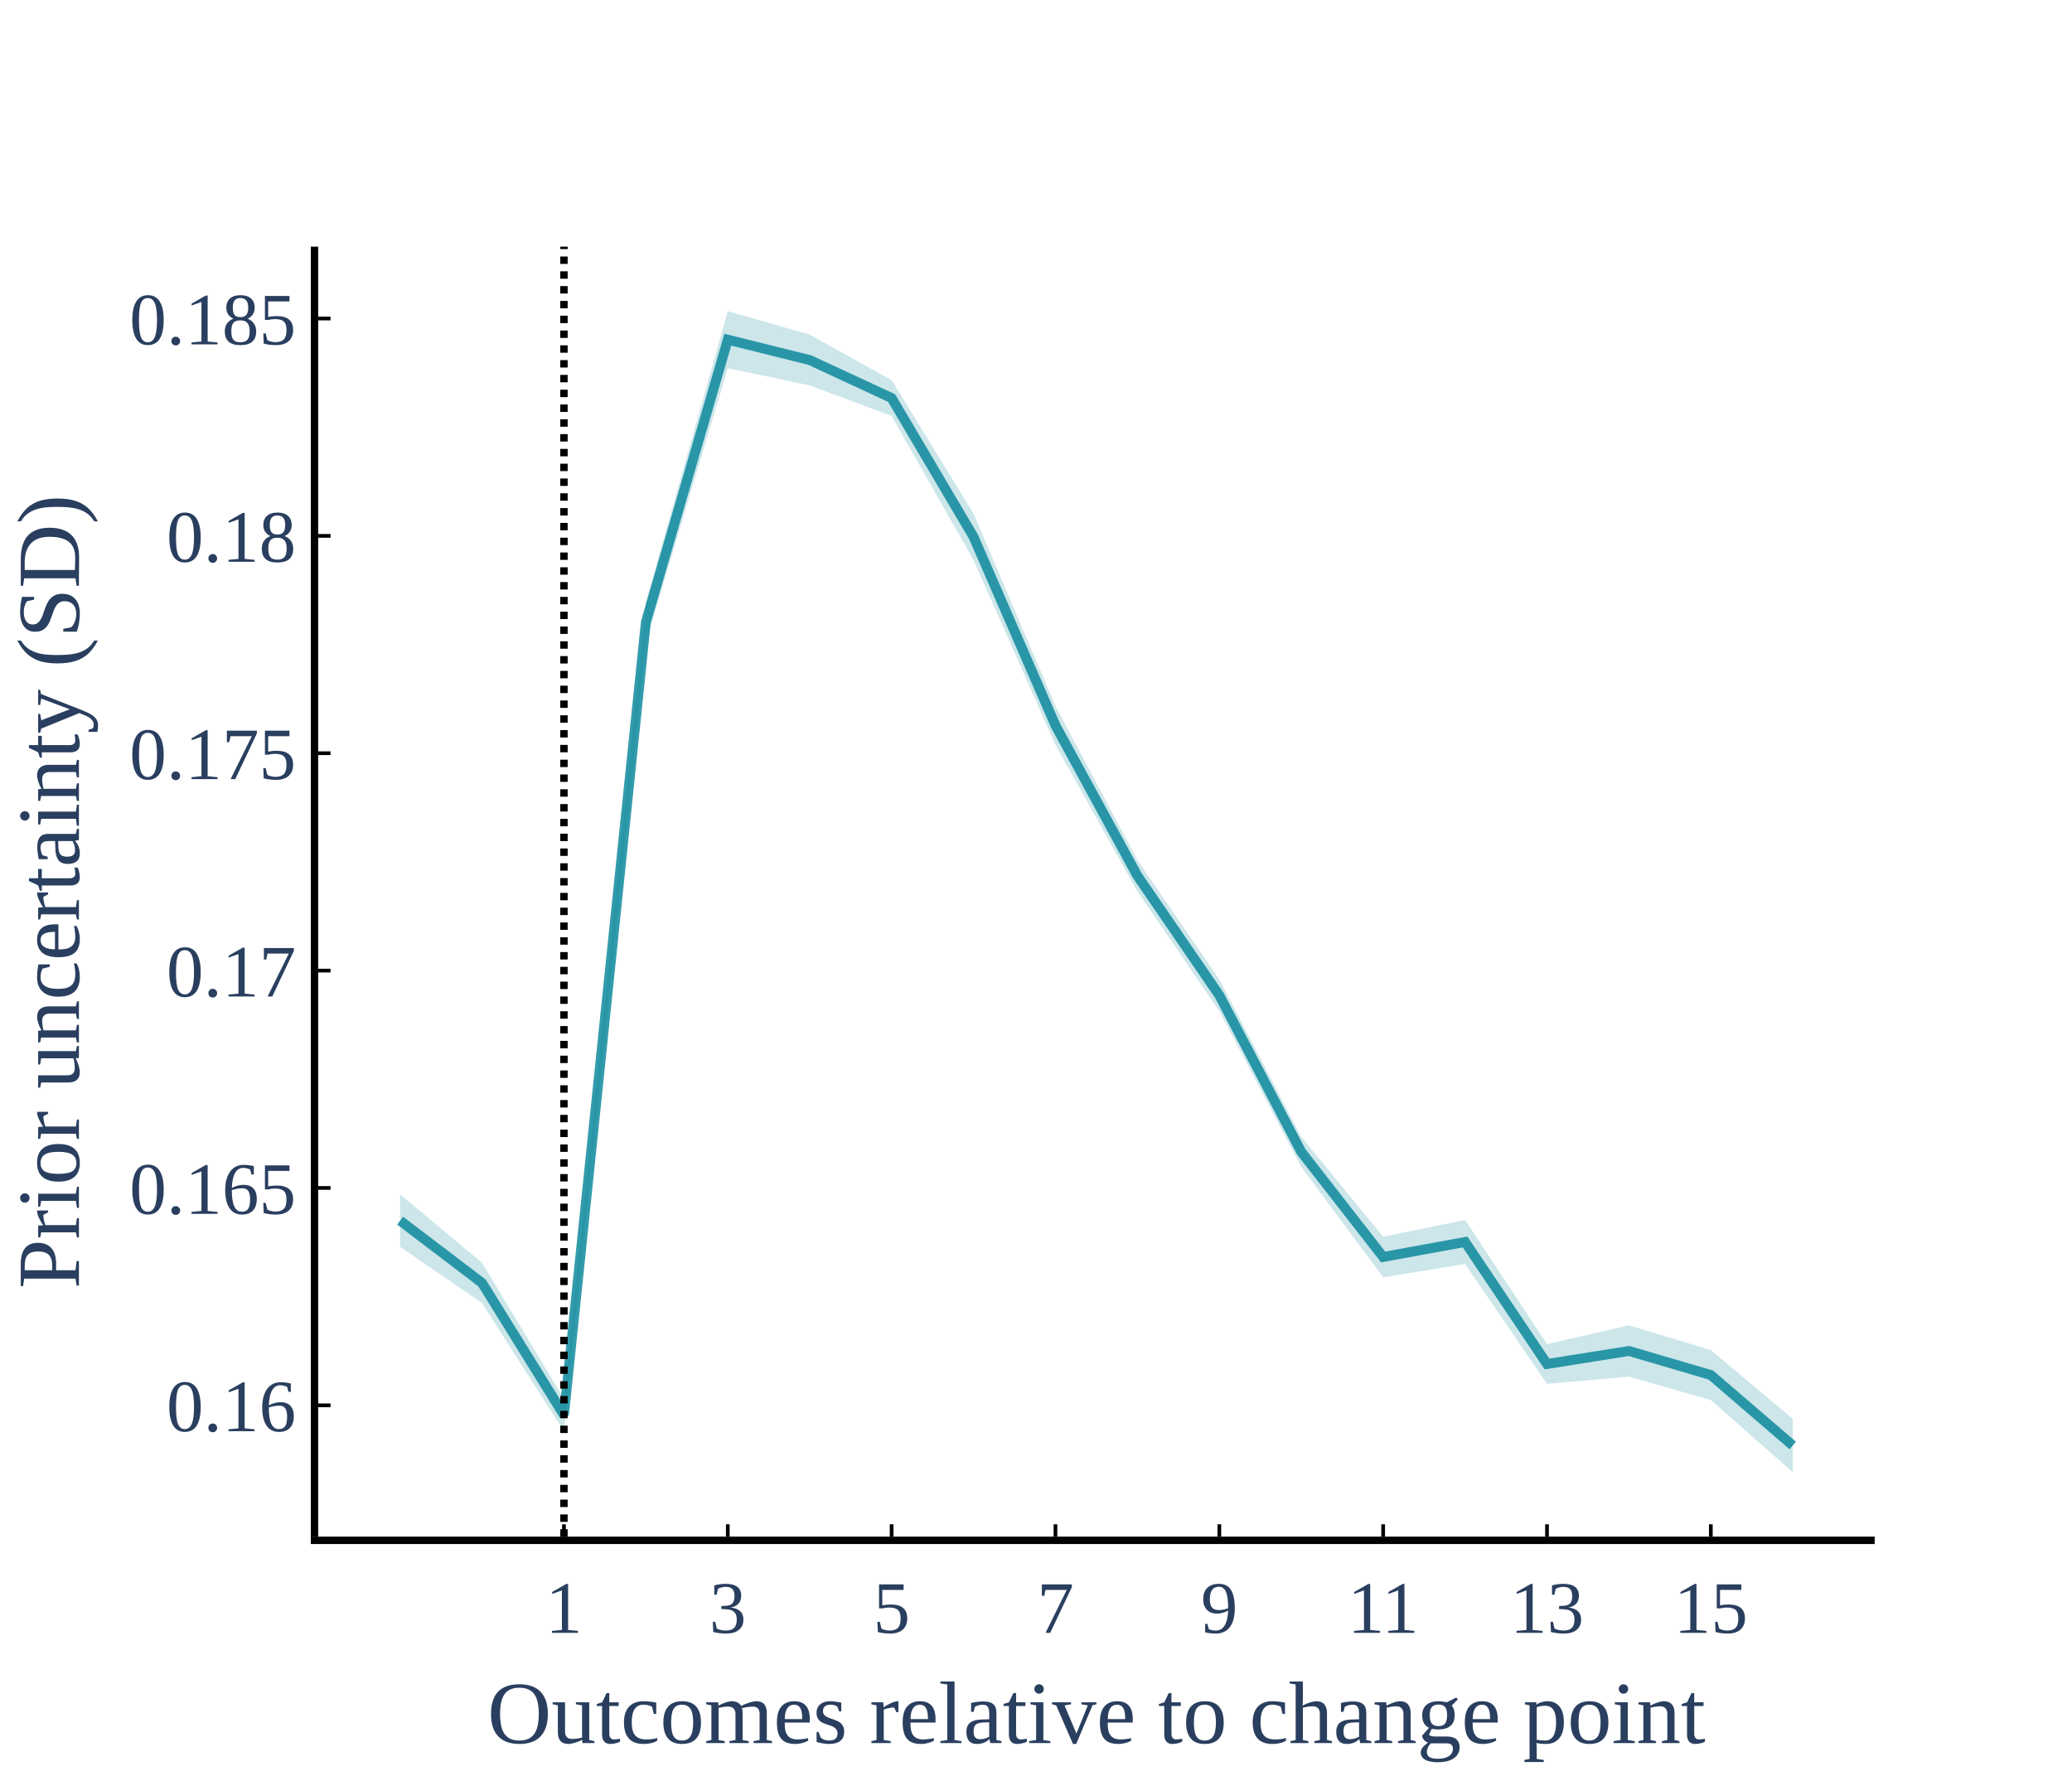
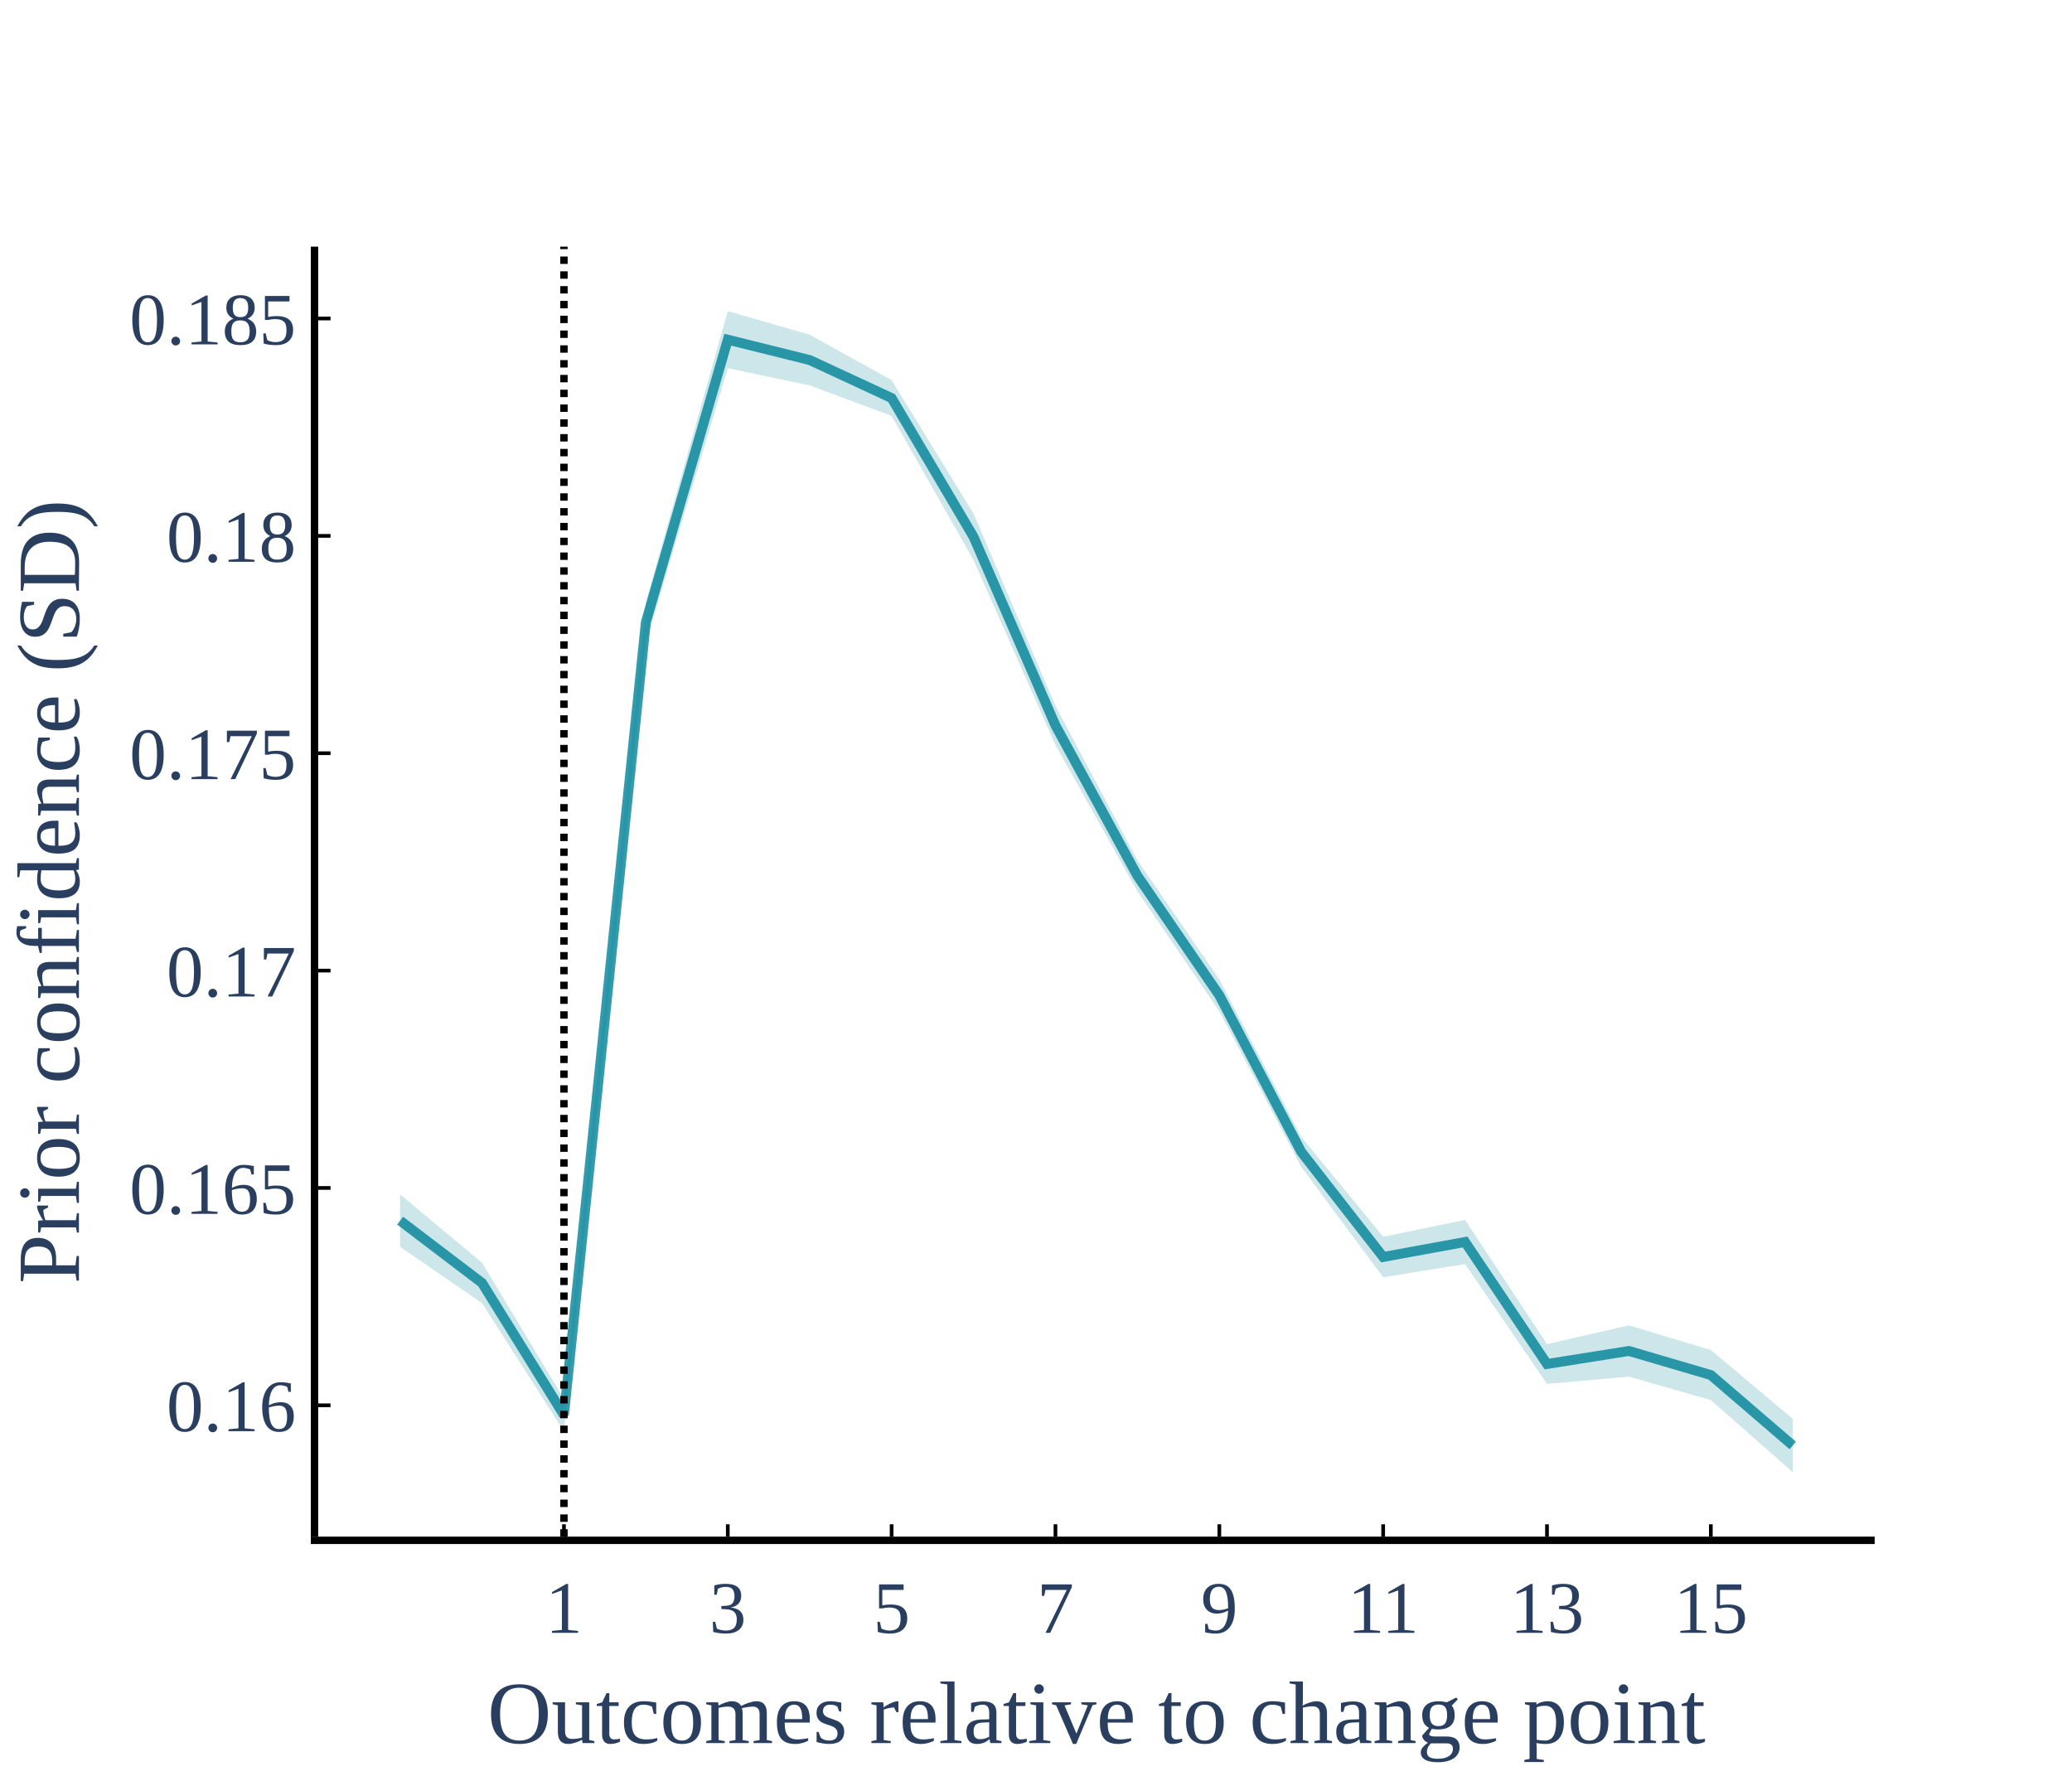
<svg xmlns="http://www.w3.org/2000/svg" class="main-svg" width="2625" height="2250" style="" viewBox="0 0 840 720">
  <rect x="0" y="0" width="840" height="720" style="fill: rgb(255, 255, 255); fill-opacity: 1;" />
-   <defs id="defs-93ab0e">
+   <defs id="defs-ee708d">
    <g class="clips">
-       <clipPath id="clip93ab0exyplot" class="plotclip">
+       <clipPath id="clipee708dxyplot" class="plotclip">
        <rect width="631" height="523" />
      </clipPath>
-       <clipPath class="axesclip" id="clip93ab0ex">
+       <clipPath class="axesclip" id="clipee708dx">
        <rect x="129" y="0" width="631" height="720" />
      </clipPath>
-       <clipPath class="axesclip" id="clip93ab0ey">
+       <clipPath class="axesclip" id="clipee708dy">
        <rect x="0" y="100" width="840" height="523" />
      </clipPath>
-       <clipPath class="axesclip" id="clip93ab0exy">
+       <clipPath class="axesclip" id="clipee708dxy">
        <rect x="129" y="100" width="631" height="523" />
      </clipPath>
    </g>
    <g class="gradients" />
    <g class="patterns" />
  </defs>
  <g class="bglayer">
    <rect class="bg" x="129" y="100" width="631" height="523" style="fill: rgb(255, 255, 255); fill-opacity: 1; stroke-width: 0;" />
  </g>
  <g class="layer-below">
    <g class="imagelayer" />
    <g class="shapelayer" />
  </g>
  <g class="cartesianlayer">
    <g class="subplot xy">
      <g class="layer-subplot">
        <g class="shapelayer" />
        <g class="imagelayer" />
      </g>
      <g class="minor-gridlayer">
        <g class="x" />
        <g class="y" />
      </g>
      <g class="gridlayer">
        <g class="x">
          <path class="xgrid crisp" transform="translate(295.05,0)" d="M0,100v523" style="stroke: rgb(255, 255, 255); stroke-opacity: 1; stroke-width: 1px;" />
          <path class="xgrid crisp" transform="translate(361.47,0)" d="M0,100v523" style="stroke: rgb(255, 255, 255); stroke-opacity: 1; stroke-width: 1px;" />
          <path class="xgrid crisp" transform="translate(427.89,0)" d="M0,100v523" style="stroke: rgb(255, 255, 255); stroke-opacity: 1; stroke-width: 1px;" />
          <path class="xgrid crisp" transform="translate(494.32,0)" d="M0,100v523" style="stroke: rgb(255, 255, 255); stroke-opacity: 1; stroke-width: 1px;" />
          <path class="xgrid crisp" transform="translate(560.74,0)" d="M0,100v523" style="stroke: rgb(255, 255, 255); stroke-opacity: 1; stroke-width: 1px;" />
          <path class="xgrid crisp" transform="translate(627.16,0)" d="M0,100v523" style="stroke: rgb(255, 255, 255); stroke-opacity: 1; stroke-width: 1px;" />
          <path class="xgrid crisp" transform="translate(693.58,0)" d="M0,100v523" style="stroke: rgb(255, 255, 255); stroke-opacity: 1; stroke-width: 1px;" />
        </g>
        <g class="y">
          <path class="ygrid crisp" transform="translate(0,569.76)" d="M129,0h631" style="stroke: rgb(255, 255, 255); stroke-opacity: 1; stroke-width: 1px;" />
          <path class="ygrid crisp" transform="translate(0,481.63)" d="M129,0h631" style="stroke: rgb(255, 255, 255); stroke-opacity: 1; stroke-width: 1px;" />
          <path class="ygrid crisp" transform="translate(0,393.51)" d="M129,0h631" style="stroke: rgb(255, 255, 255); stroke-opacity: 1; stroke-width: 1px;" />
          <path class="ygrid crisp" transform="translate(0,305.38)" d="M129,0h631" style="stroke: rgb(255, 255, 255); stroke-opacity: 1; stroke-width: 1px;" />
          <path class="ygrid crisp" transform="translate(0,217.26)" d="M129,0h631" style="stroke: rgb(255, 255, 255); stroke-opacity: 1; stroke-width: 1px;" />
          <path class="ygrid crisp" transform="translate(0,129.13)" d="M129,0h631" style="stroke: rgb(255, 255, 255); stroke-opacity: 1; stroke-width: 1px;" />
        </g>
      </g>
      <g class="zerolinelayer">
        <path class="xzl zl crisp" transform="translate(228.63,0)" d="M0,100v523" style="stroke: rgb(255, 255, 255); stroke-opacity: 1; stroke-width: 2px;" />
      </g>
      <g class="layer-between">
        <g class="shapelayer" />
        <g class="imagelayer" />
      </g>
      <path class="xlines-below" />
      <path class="ylines-below" />
      <g class="overlines-below" />
      <g class="xaxislayer-below" />
      <g class="yaxislayer-below" />
      <g class="overaxes-below" />
      <g class="overplot">
-         <g class="xy" transform="translate(129,100)" clip-path="url(#clip93ab0exyplot)">
+         <g class="xy" transform="translate(129,100)" clip-path="url(#clipee708dxyplot)">
          <g class="scatterlayer mlayer">
-             <g class="trace scatter tracea3a8c2" style="stroke-miterlimit: 2; opacity: 1;">
+             <g class="trace scatter trace7a4f6c" style="stroke-miterlimit: 2; opacity: 1;">
              <g class="fills">
                <g>
                  <path class="js-fill" d="M33.21,405.51L66.42,428.31L99.63,480.32L132.84,160.45L166.05,49.28L199.26,56.27L232.47,68.63L265.68,127.07L298.89,202.02L332.11,261.36L365.32,309.96L398.53,373.07L431.74,417.84L464.95,412.48L498.16,461.06L531.37,458.13L564.58,467.63L597.79,496.85L597.79,475.23L564.58,447.35L531.37,437.34L498.16,444.96L464.95,394.6L431.74,401.41L398.53,360.93L365.32,297.11L332.11,248.77L298.89,186.22L265.68,108.25L232.47,54.14L199.26,35.69L166.05,26.15L132.84,143.98L99.63,467.13L66.42,411.98L33.21,384.26Z" style="fill: rgb(0, 130, 150); fill-opacity: 0.2; stroke-width: 0;" />
                </g>
              </g>
              <g class="errorbars" />
              <g class="lines">
                <path class="js-line" d="M33.21,405.51L66.42,428.31L99.63,480.32L132.84,160.45L166.05,49.28L199.26,56.27L232.47,68.63L265.68,127.07L298.89,202.02L332.11,261.36L365.32,309.96L398.53,373.07L431.74,417.84L464.95,412.48L498.16,461.06L531.37,458.13L564.58,467.63L597.79,496.85L597.79,475.23L564.58,447.35L531.37,437.34L498.16,444.96L464.95,394.6L431.74,401.41L398.53,360.93L365.32,297.11L332.11,248.77L298.89,186.22L265.68,108.25L232.47,54.14L199.26,35.69L166.05,26.15L132.84,143.98L99.63,467.13L66.42,411.98L33.21,384.26" style="vector-effect: none; fill: none; stroke: rgb(255, 255, 255); stroke-opacity: 0; stroke-width: 2px; opacity: 1;" />
              </g>
              <g class="points" />
              <g class="text" />
            </g>
-             <g class="trace scatter trace64a183" style="stroke-miterlimit: 2; opacity: 1;">
+             <g class="trace scatter trace4b887b" style="stroke-miterlimit: 2; opacity: 1;">
              <g class="fills" />
              <g class="errorbars" />
              <g class="lines">
                <path class="js-line" d="M33.21,394.89L66.42,420.15L99.63,473.72L132.84,152.21L166.05,37.72L199.26,45.98L232.47,61.39L265.68,117.66L298.89,194.12L332.11,255.07L365.32,303.53L398.53,367L431.74,409.62L464.95,403.54L498.16,453.01L531.37,447.73L564.58,457.49L597.79,486.04" style="vector-effect: none; fill: none; stroke: rgb(0, 130, 150); stroke-opacity: 0.8; stroke-width: 4px; opacity: 1;" />
              </g>
              <g class="points" />
              <g class="text" />
            </g>
          </g>
        </g>
      </g>
      <path class="xlines-above crisp" d="M126,624.5H760" style="fill: none; stroke-width: 3px; stroke: rgb(0, 0, 0); stroke-opacity: 1;" />
      <path class="ylines-above crisp" d="M127.5,100V623" style="fill: none; stroke-width: 3px; stroke: rgb(0, 0, 0); stroke-opacity: 1;" />
      <g class="overlines-above" />
      <g class="xaxislayer-above">
        <path class="xtick ticks crisp" d="M0,623v-5" transform="translate(228.63,0)" style="stroke: rgb(0, 0, 0); stroke-opacity: 1; stroke-width: 1.5px;" />
        <path class="xtick ticks crisp" d="M0,623v-5" transform="translate(295.05,0)" style="stroke: rgb(0, 0, 0); stroke-opacity: 1; stroke-width: 1.5px;" />
        <path class="xtick ticks crisp" d="M0,623v-5" transform="translate(361.47,0)" style="stroke: rgb(0, 0, 0); stroke-opacity: 1; stroke-width: 1.5px;" />
        <path class="xtick ticks crisp" d="M0,623v-5" transform="translate(427.89,0)" style="stroke: rgb(0, 0, 0); stroke-opacity: 1; stroke-width: 1.5px;" />
        <path class="xtick ticks crisp" d="M0,623v-5" transform="translate(494.32,0)" style="stroke: rgb(0, 0, 0); stroke-opacity: 1; stroke-width: 1.5px;" />
        <path class="xtick ticks crisp" d="M0,623v-5" transform="translate(560.74,0)" style="stroke: rgb(0, 0, 0); stroke-opacity: 1; stroke-width: 1.5px;" />
        <path class="xtick ticks crisp" d="M0,623v-5" transform="translate(627.16,0)" style="stroke: rgb(0, 0, 0); stroke-opacity: 1; stroke-width: 1.5px;" />
        <path class="xtick ticks crisp" d="M0,623v-5" transform="translate(693.58,0)" style="stroke: rgb(0, 0, 0); stroke-opacity: 1; stroke-width: 1.5px;" />
        <g class="xtick">
          <text text-anchor="middle" x="0" y="662" transform="translate(228.63,0)" style="font-family: 'Times New Roman'; font-size: 30px; fill: rgb(42, 63, 95); fill-opacity: 1; white-space: pre; opacity: 1;">1</text>
        </g>
        <g class="xtick">
          <text text-anchor="middle" x="0" y="662" style="font-family: 'Times New Roman'; font-size: 30px; fill: rgb(42, 63, 95); fill-opacity: 1; white-space: pre; opacity: 1;" transform="translate(295.05,0)">3</text>
        </g>
        <g class="xtick">
          <text text-anchor="middle" x="0" y="662" style="font-family: 'Times New Roman'; font-size: 30px; fill: rgb(42, 63, 95); fill-opacity: 1; white-space: pre; opacity: 1;" transform="translate(361.47,0)">5</text>
        </g>
        <g class="xtick">
          <text text-anchor="middle" x="0" y="662" style="font-family: 'Times New Roman'; font-size: 30px; fill: rgb(42, 63, 95); fill-opacity: 1; white-space: pre; opacity: 1;" transform="translate(427.89,0)">7</text>
        </g>
        <g class="xtick">
          <text text-anchor="middle" x="0" y="662" style="font-family: 'Times New Roman'; font-size: 30px; fill: rgb(42, 63, 95); fill-opacity: 1; white-space: pre; opacity: 1;" transform="translate(494.32,0)">9</text>
        </g>
        <g class="xtick">
          <text text-anchor="middle" x="0" y="662" style="font-family: 'Times New Roman'; font-size: 30px; fill: rgb(42, 63, 95); fill-opacity: 1; white-space: pre; opacity: 1;" transform="translate(560.74,0)">11</text>
        </g>
        <g class="xtick">
          <text text-anchor="middle" x="0" y="662" style="font-family: 'Times New Roman'; font-size: 30px; fill: rgb(42, 63, 95); fill-opacity: 1; white-space: pre; opacity: 1;" transform="translate(627.16,0)">13</text>
        </g>
        <g class="xtick">
          <text text-anchor="middle" x="0" y="662" style="font-family: 'Times New Roman'; font-size: 30px; fill: rgb(42, 63, 95); fill-opacity: 1; white-space: pre; opacity: 1;" transform="translate(693.58,0)">15</text>
        </g>
      </g>
      <g class="yaxislayer-above">
        <path class="ytick ticks crisp" d="M129,0h5" transform="translate(0,569.76)" style="stroke: rgb(0, 0, 0); stroke-opacity: 1; stroke-width: 1.5px;" />
        <path class="ytick ticks crisp" d="M129,0h5" transform="translate(0,481.63)" style="stroke: rgb(0, 0, 0); stroke-opacity: 1; stroke-width: 1.5px;" />
        <path class="ytick ticks crisp" d="M129,0h5" transform="translate(0,393.51)" style="stroke: rgb(0, 0, 0); stroke-opacity: 1; stroke-width: 1.5px;" />
        <path class="ytick ticks crisp" d="M129,0h5" transform="translate(0,305.38)" style="stroke: rgb(0, 0, 0); stroke-opacity: 1; stroke-width: 1.5px;" />
        <path class="ytick ticks crisp" d="M129,0h5" transform="translate(0,217.26)" style="stroke: rgb(0, 0, 0); stroke-opacity: 1; stroke-width: 1.5px;" />
        <path class="ytick ticks crisp" d="M129,0h5" transform="translate(0,129.13)" style="stroke: rgb(0, 0, 0); stroke-opacity: 1; stroke-width: 1.5px;" />
        <g class="ytick">
          <text text-anchor="end" x="120" y="10.5" transform="translate(0,569.76)" style="font-family: 'Times New Roman'; font-size: 30px; fill: rgb(42, 63, 95); fill-opacity: 1; white-space: pre; opacity: 1;">0.16</text>
        </g>
        <g class="ytick">
          <text text-anchor="end" x="120" y="10.5" style="font-family: 'Times New Roman'; font-size: 30px; fill: rgb(42, 63, 95); fill-opacity: 1; white-space: pre; opacity: 1;" transform="translate(0,481.63)">0.165</text>
        </g>
        <g class="ytick">
          <text text-anchor="end" x="120" y="10.5" style="font-family: 'Times New Roman'; font-size: 30px; fill: rgb(42, 63, 95); fill-opacity: 1; white-space: pre; opacity: 1;" transform="translate(0,393.51)">0.17</text>
        </g>
        <g class="ytick">
          <text text-anchor="end" x="120" y="10.5" style="font-family: 'Times New Roman'; font-size: 30px; fill: rgb(42, 63, 95); fill-opacity: 1; white-space: pre; opacity: 1;" transform="translate(0,305.38)">0.175</text>
        </g>
        <g class="ytick">
          <text text-anchor="end" x="120" y="10.5" style="font-family: 'Times New Roman'; font-size: 30px; fill: rgb(42, 63, 95); fill-opacity: 1; white-space: pre; opacity: 1;" transform="translate(0,217.26)">0.18</text>
        </g>
        <g class="ytick">
          <text text-anchor="end" x="120" y="10.5" style="font-family: 'Times New Roman'; font-size: 30px; fill: rgb(42, 63, 95); fill-opacity: 1; white-space: pre; opacity: 1;" transform="translate(0,129.13)">0.185</text>
        </g>
      </g>
      <g class="overaxes-above" />
    </g>
  </g>
  <g class="polarlayer" />
  <g class="smithlayer" />
  <g class="ternarylayer" />
  <g class="geolayer" />
  <g class="funnelarealayer" />
  <g class="pielayer" />
  <g class="iciclelayer" />
  <g class="treemaplayer" />
  <g class="sunburstlayer" />
  <g class="glimages" />
-   <defs id="topdefs-93ab0e">
+   <defs id="topdefs-ee708d">
    <g class="clips" />
  </defs>
  <g class="layer-above">
    <g class="imagelayer" />
    <g class="shapelayer">
-       <g class="shape-group" data-index="0" clip-path="url(#clip93ab0ex)">
+       <g class="shape-group" data-index="0" clip-path="url(#clipee708dx)">
        <path data-index="0" fill-rule="evenodd" d="M228.63,623L228.63,100" style="opacity: 1; stroke: rgb(0, 0, 0); stroke-opacity: 1; fill: rgb(0, 0, 0); fill-opacity: 0; stroke-dasharray: 3px, 3px; stroke-width: 3px;" />
      </g>
    </g>
  </g>
  <g class="infolayer">
    <g class="g-gtitle" />
    <g class="g-xtitle">
      <text class="xtitle" x="444.5" y="706.7" text-anchor="middle" style="opacity: 1; font-family: 'Times New Roman'; font-size: 36px; fill: rgb(42, 63, 95); fill-opacity: 1; white-space: pre;">Outcomes relative to change point</text>
    </g>
    <g class="g-ytitle" transform="translate(5.599609,0)">
-       <text class="ytitle" transform="rotate(-90,26.4,361.5)" x="26.4" y="361.5" text-anchor="middle" style="opacity: 1; font-family: 'Times New Roman'; font-size: 36px; fill: rgb(42, 63, 95); fill-opacity: 1; white-space: pre;">Prior uncertainty (SD)</text>
+       <text class="ytitle" transform="rotate(-90,26.4,361.5)" x="26.4" y="361.5" text-anchor="middle" style="opacity: 1; font-family: 'Times New Roman'; font-size: 36px; fill: rgb(42, 63, 95); fill-opacity: 1; white-space: pre;">Prior confidence (SD)</text>
    </g>
  </g>
</svg>
